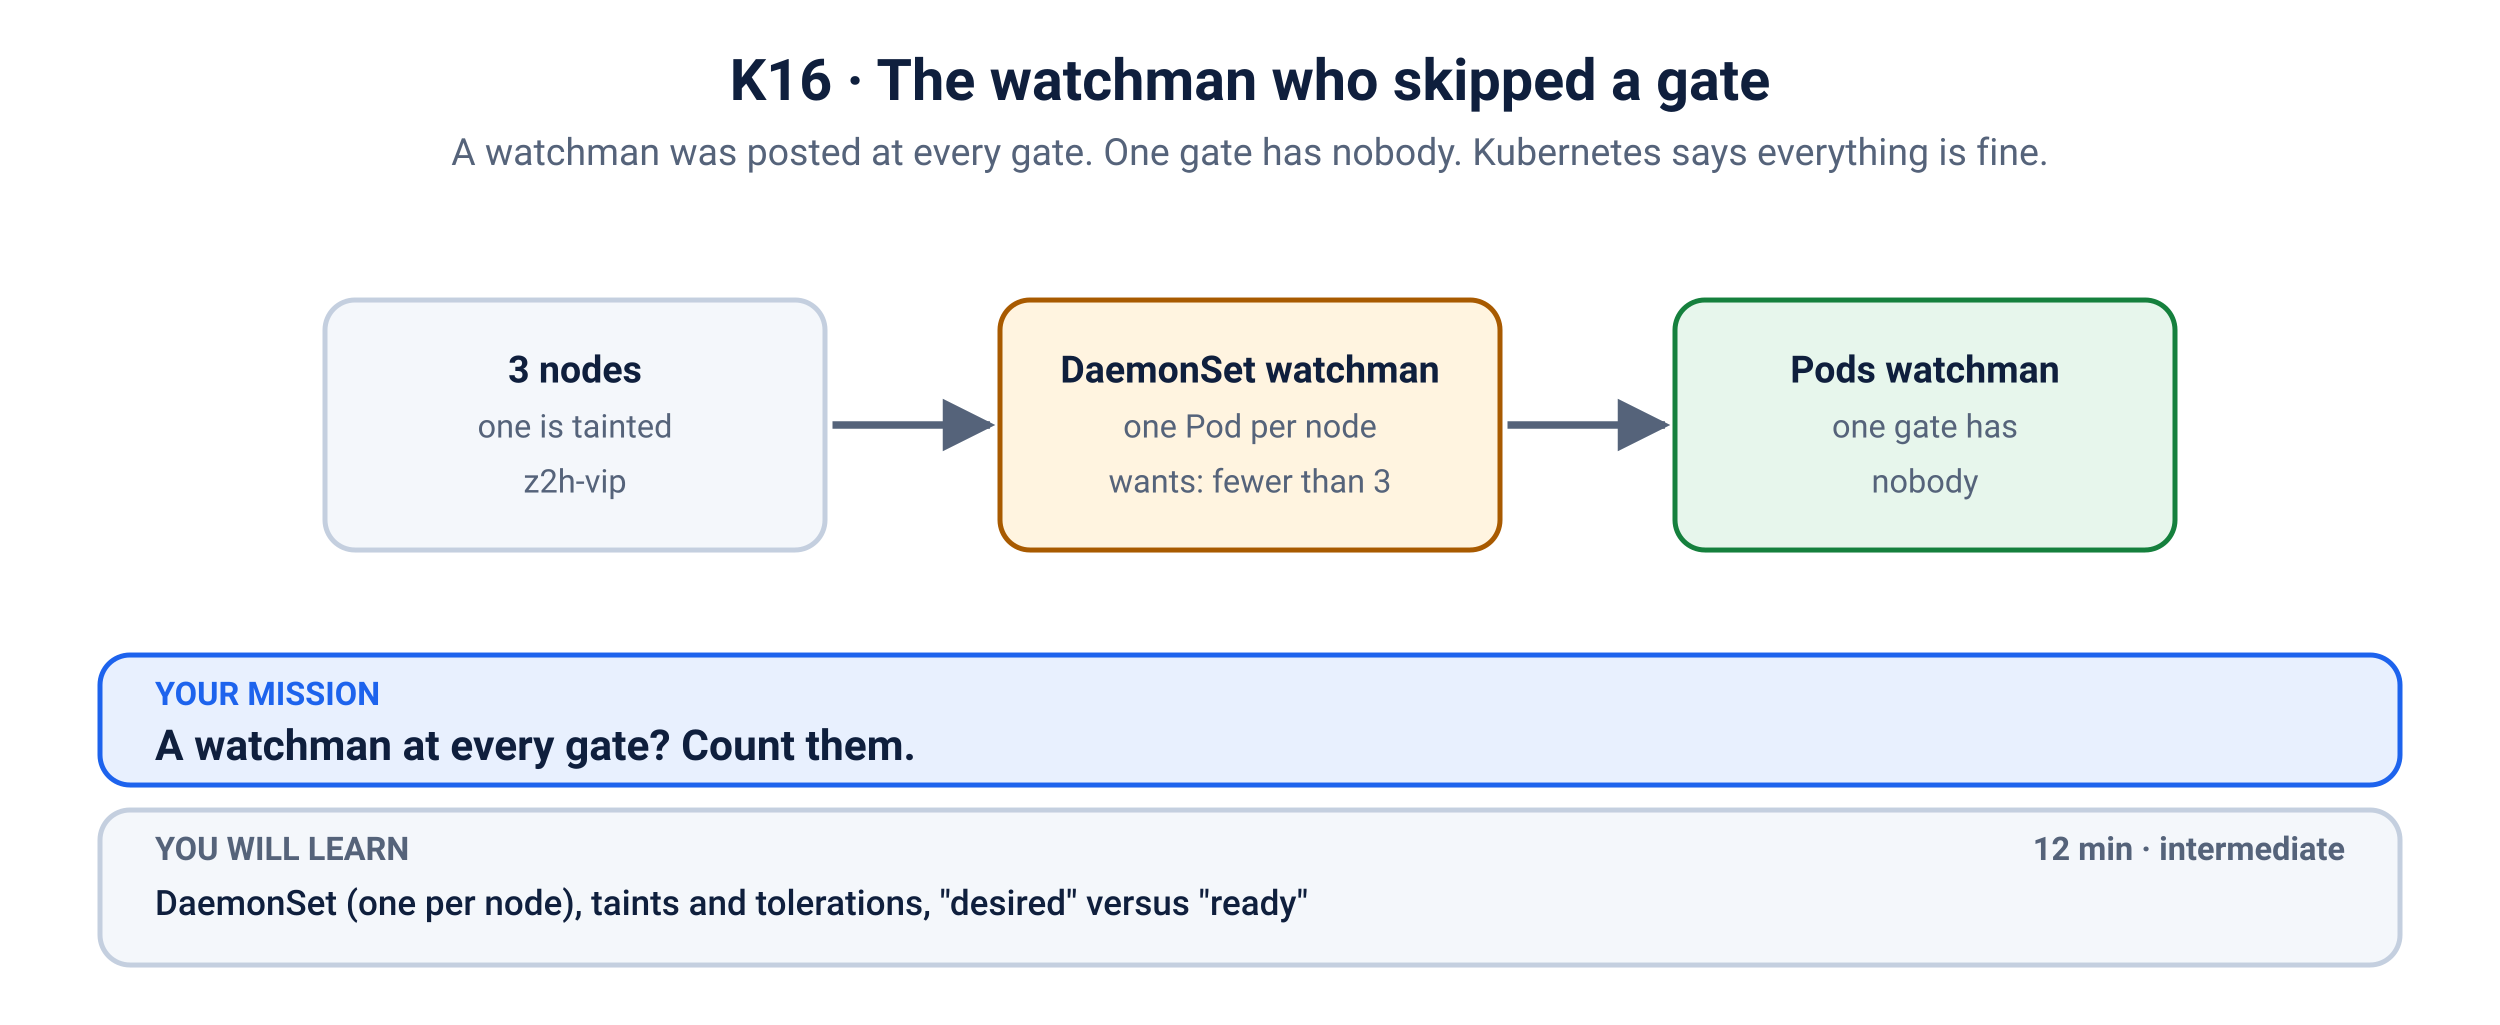
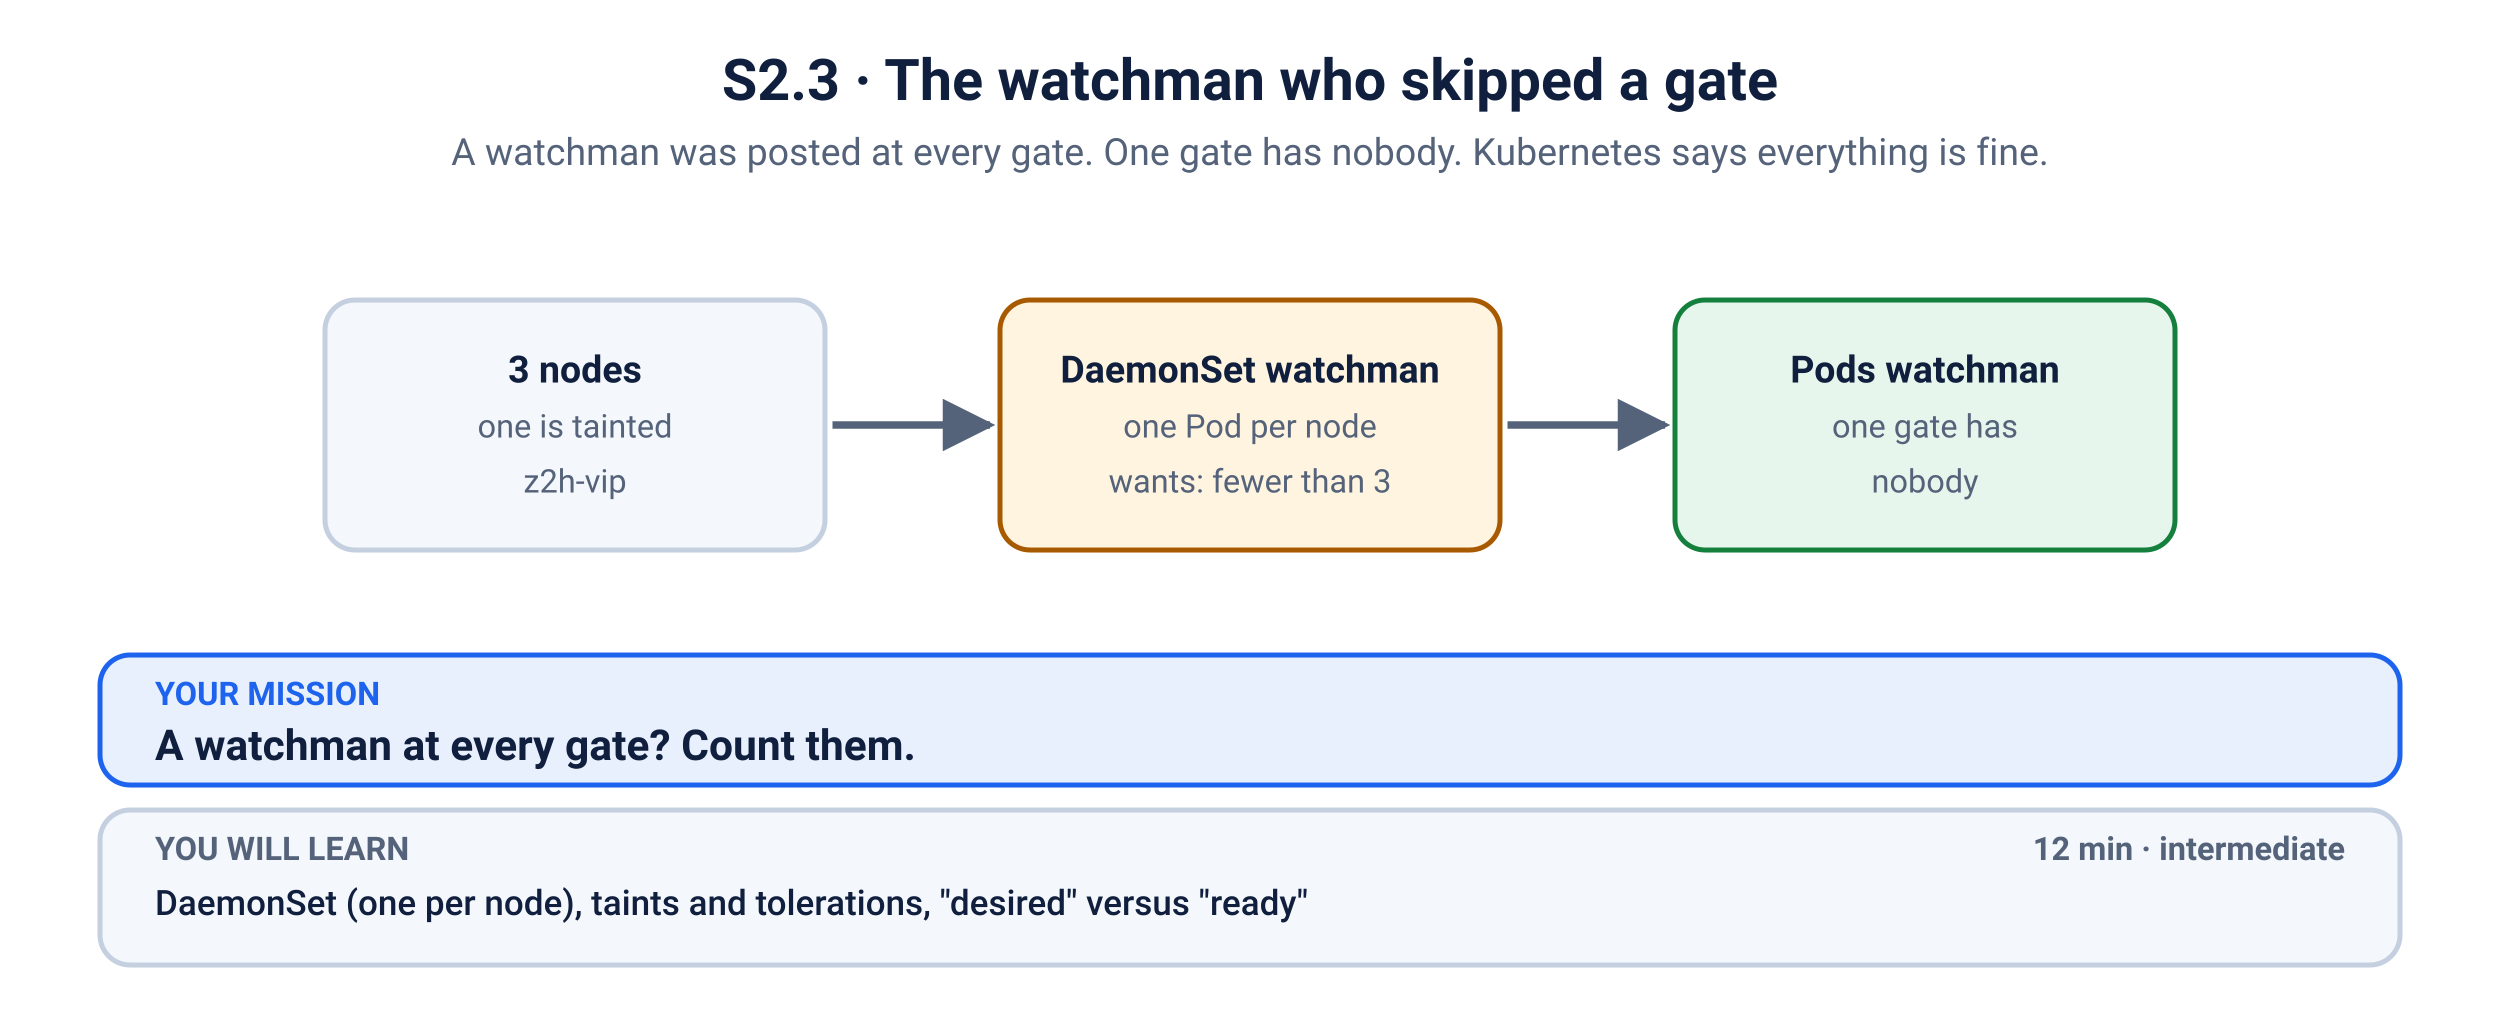
<svg xmlns="http://www.w3.org/2000/svg" viewBox="0 0 1000 410" width="1000" height="410" role="img" aria-labelledby="t d">
  <defs>
    <marker id="ah-blue" viewBox="0 0 10 10" refX="9" refY="5" markerWidth="7" markerHeight="7" orient="auto-start-reverse">
      <path d="M0,0 L10,5 L0,10 z" fill="#1d63ed" />
    </marker>
    <marker id="ah-muted" viewBox="0 0 10 10" refX="9" refY="5" markerWidth="7" markerHeight="7" orient="auto-start-reverse">
      <path d="M0,0 L10,5 L0,10 z" fill="#55637a" />
    </marker>
    <marker id="ah-red" viewBox="0 0 10 10" refX="9" refY="5" markerWidth="7" markerHeight="7" orient="auto-start-reverse">
      <path d="M0,0 L10,5 L0,10 z" fill="#c62828" />
    </marker>
    <marker id="ah-green" viewBox="0 0 10 10" refX="9" refY="5" markerWidth="7" markerHeight="7" orient="auto-start-reverse">
      <path d="M0,0 L10,5 L0,10 z" fill="#15803d" />
    </marker>
    <marker id="ah-amber" viewBox="0 0 10 10" refX="9" refY="5" markerWidth="7" markerHeight="7" orient="auto-start-reverse">
      <path d="M0,0 L10,5 L0,10 z" fill="#a85a00" />
    </marker>
    <marker id="ah-ink" viewBox="0 0 10 10" refX="9" refY="5" markerWidth="7" markerHeight="7" orient="auto-start-reverse">
      <path d="M0,0 L10,5 L0,10 z" fill="#0f1f3d" />
    </marker>
  </defs>
  <rect width="1000" height="410" fill="#ffffff" />
-   <text x="500.0" y="40" font-family="-apple-system, BlinkMacSystemFont, 'Segoe UI', Roboto, Helvetica, Arial, sans-serif" font-size="23" font-weight="700" fill="#0f1f3d" text-anchor="middle">K16 · The watchman who skipped a gate</text>
+   <text x="500.0" y="40" font-family="-apple-system, BlinkMacSystemFont, 'Segoe UI', Roboto, Helvetica, Arial, sans-serif" font-size="23" font-weight="700" fill="#0f1f3d" text-anchor="middle">S2.3 · The watchman who skipped a gate</text>
  <text x="500.0" y="66" font-family="-apple-system, BlinkMacSystemFont, 'Segoe UI', Roboto, Helvetica, Arial, sans-serif" font-size="15" fill="#55637a" text-anchor="middle">A watchman was posted at every gate. One gate has nobody. Kubernetes says everything is fine.</text>
  <rect x="130" y="120" width="200" height="100" rx="12" fill="#f4f7fb" stroke="#c4cfdf" stroke-width="2" />
  <text x="230.0" y="153" font-family="-apple-system, BlinkMacSystemFont, 'Segoe UI', Roboto, Helvetica, Arial, sans-serif" font-size="15" font-weight="700" fill="#0f1f3d" text-anchor="middle">3 nodes</text>
  <text x="230.0" y="175" font-family="-apple-system, BlinkMacSystemFont, 'Segoe UI', Roboto, Helvetica, Arial, sans-serif" font-size="13" font-weight="400" fill="#55637a" text-anchor="middle">one is tainted</text>
  <text x="230.0" y="197" font-family="-apple-system, BlinkMacSystemFont, 'Segoe UI', Roboto, Helvetica, Arial, sans-serif" font-size="13" font-weight="400" fill="#55637a" text-anchor="middle">z2h-vip</text>
  <line x1="333" y1="170" x2="396" y2="170" stroke="#55637a" stroke-width="3" marker-end="url(#ah-muted)" />
  <rect x="400" y="120" width="200" height="100" rx="12" fill="#fff4e0" stroke="#a85a00" stroke-width="2" />
  <text x="500.0" y="153" font-family="-apple-system, BlinkMacSystemFont, 'Segoe UI', Roboto, Helvetica, Arial, sans-serif" font-size="15" font-weight="700" fill="#0f1f3d" text-anchor="middle">DaemonSet watchman</text>
  <text x="500.0" y="175" font-family="-apple-system, BlinkMacSystemFont, 'Segoe UI', Roboto, Helvetica, Arial, sans-serif" font-size="13" font-weight="400" fill="#55637a" text-anchor="middle">one Pod per node</text>
  <text x="500.0" y="197" font-family="-apple-system, BlinkMacSystemFont, 'Segoe UI', Roboto, Helvetica, Arial, sans-serif" font-size="13" font-weight="400" fill="#55637a" text-anchor="middle">wants: fewer than 3</text>
  <line x1="603" y1="170" x2="666" y2="170" stroke="#55637a" stroke-width="3" marker-end="url(#ah-muted)" />
  <rect x="670" y="120" width="200" height="100" rx="12" fill="#e7f6ec" stroke="#15803d" stroke-width="2" />
  <text x="770.0" y="153" font-family="-apple-system, BlinkMacSystemFont, 'Segoe UI', Roboto, Helvetica, Arial, sans-serif" font-size="15" font-weight="700" fill="#0f1f3d" text-anchor="middle">Pods watchman</text>
  <text x="770.0" y="175" font-family="-apple-system, BlinkMacSystemFont, 'Segoe UI', Roboto, Helvetica, Arial, sans-serif" font-size="13" font-weight="400" fill="#55637a" text-anchor="middle">one gate has</text>
  <text x="770.0" y="197" font-family="-apple-system, BlinkMacSystemFont, 'Segoe UI', Roboto, Helvetica, Arial, sans-serif" font-size="13" font-weight="400" fill="#55637a" text-anchor="middle">nobody</text>
  <rect x="40" y="262" width="920" height="52" rx="12" fill="#e8f0fe" stroke="#1d63ed" stroke-width="2" />
  <text x="62" y="282" font-family="-apple-system, BlinkMacSystemFont, 'Segoe UI', Roboto, Helvetica, Arial, sans-serif" font-size="13" font-weight="700" fill="#1d63ed" text-anchor="start">YOUR MISSION</text>
  <text x="62" y="304" font-family="-apple-system, BlinkMacSystemFont, 'Segoe UI', Roboto, Helvetica, Arial, sans-serif" font-size="17" font-weight="700" fill="#0f1f3d" text-anchor="start">A watchman at every gate? Count them.</text>
  <rect x="40" y="324" width="920" height="62" rx="12" fill="#f4f7fb" stroke="#c4cfdf" stroke-width="2" />
  <text x="62" y="344" font-family="-apple-system, BlinkMacSystemFont, 'Segoe UI', Roboto, Helvetica, Arial, sans-serif" font-size="13" font-weight="700" fill="#55637a" text-anchor="start">YOU WILL LEARN</text>
  <text x="62" y="366" font-family="-apple-system, BlinkMacSystemFont, 'Segoe UI', Roboto, Helvetica, Arial, sans-serif" font-size="14" font-weight="500" fill="#0f1f3d" text-anchor="start">DaemonSet (one per node), taints and tolerations, "desired" versus "ready"</text>
  <text x="938" y="344" font-family="-apple-system, BlinkMacSystemFont, 'Segoe UI', Roboto, Helvetica, Arial, sans-serif" font-size="13" font-weight="700" fill="#55637a" text-anchor="end">12 min   ·   intermediate</text>
</svg>
